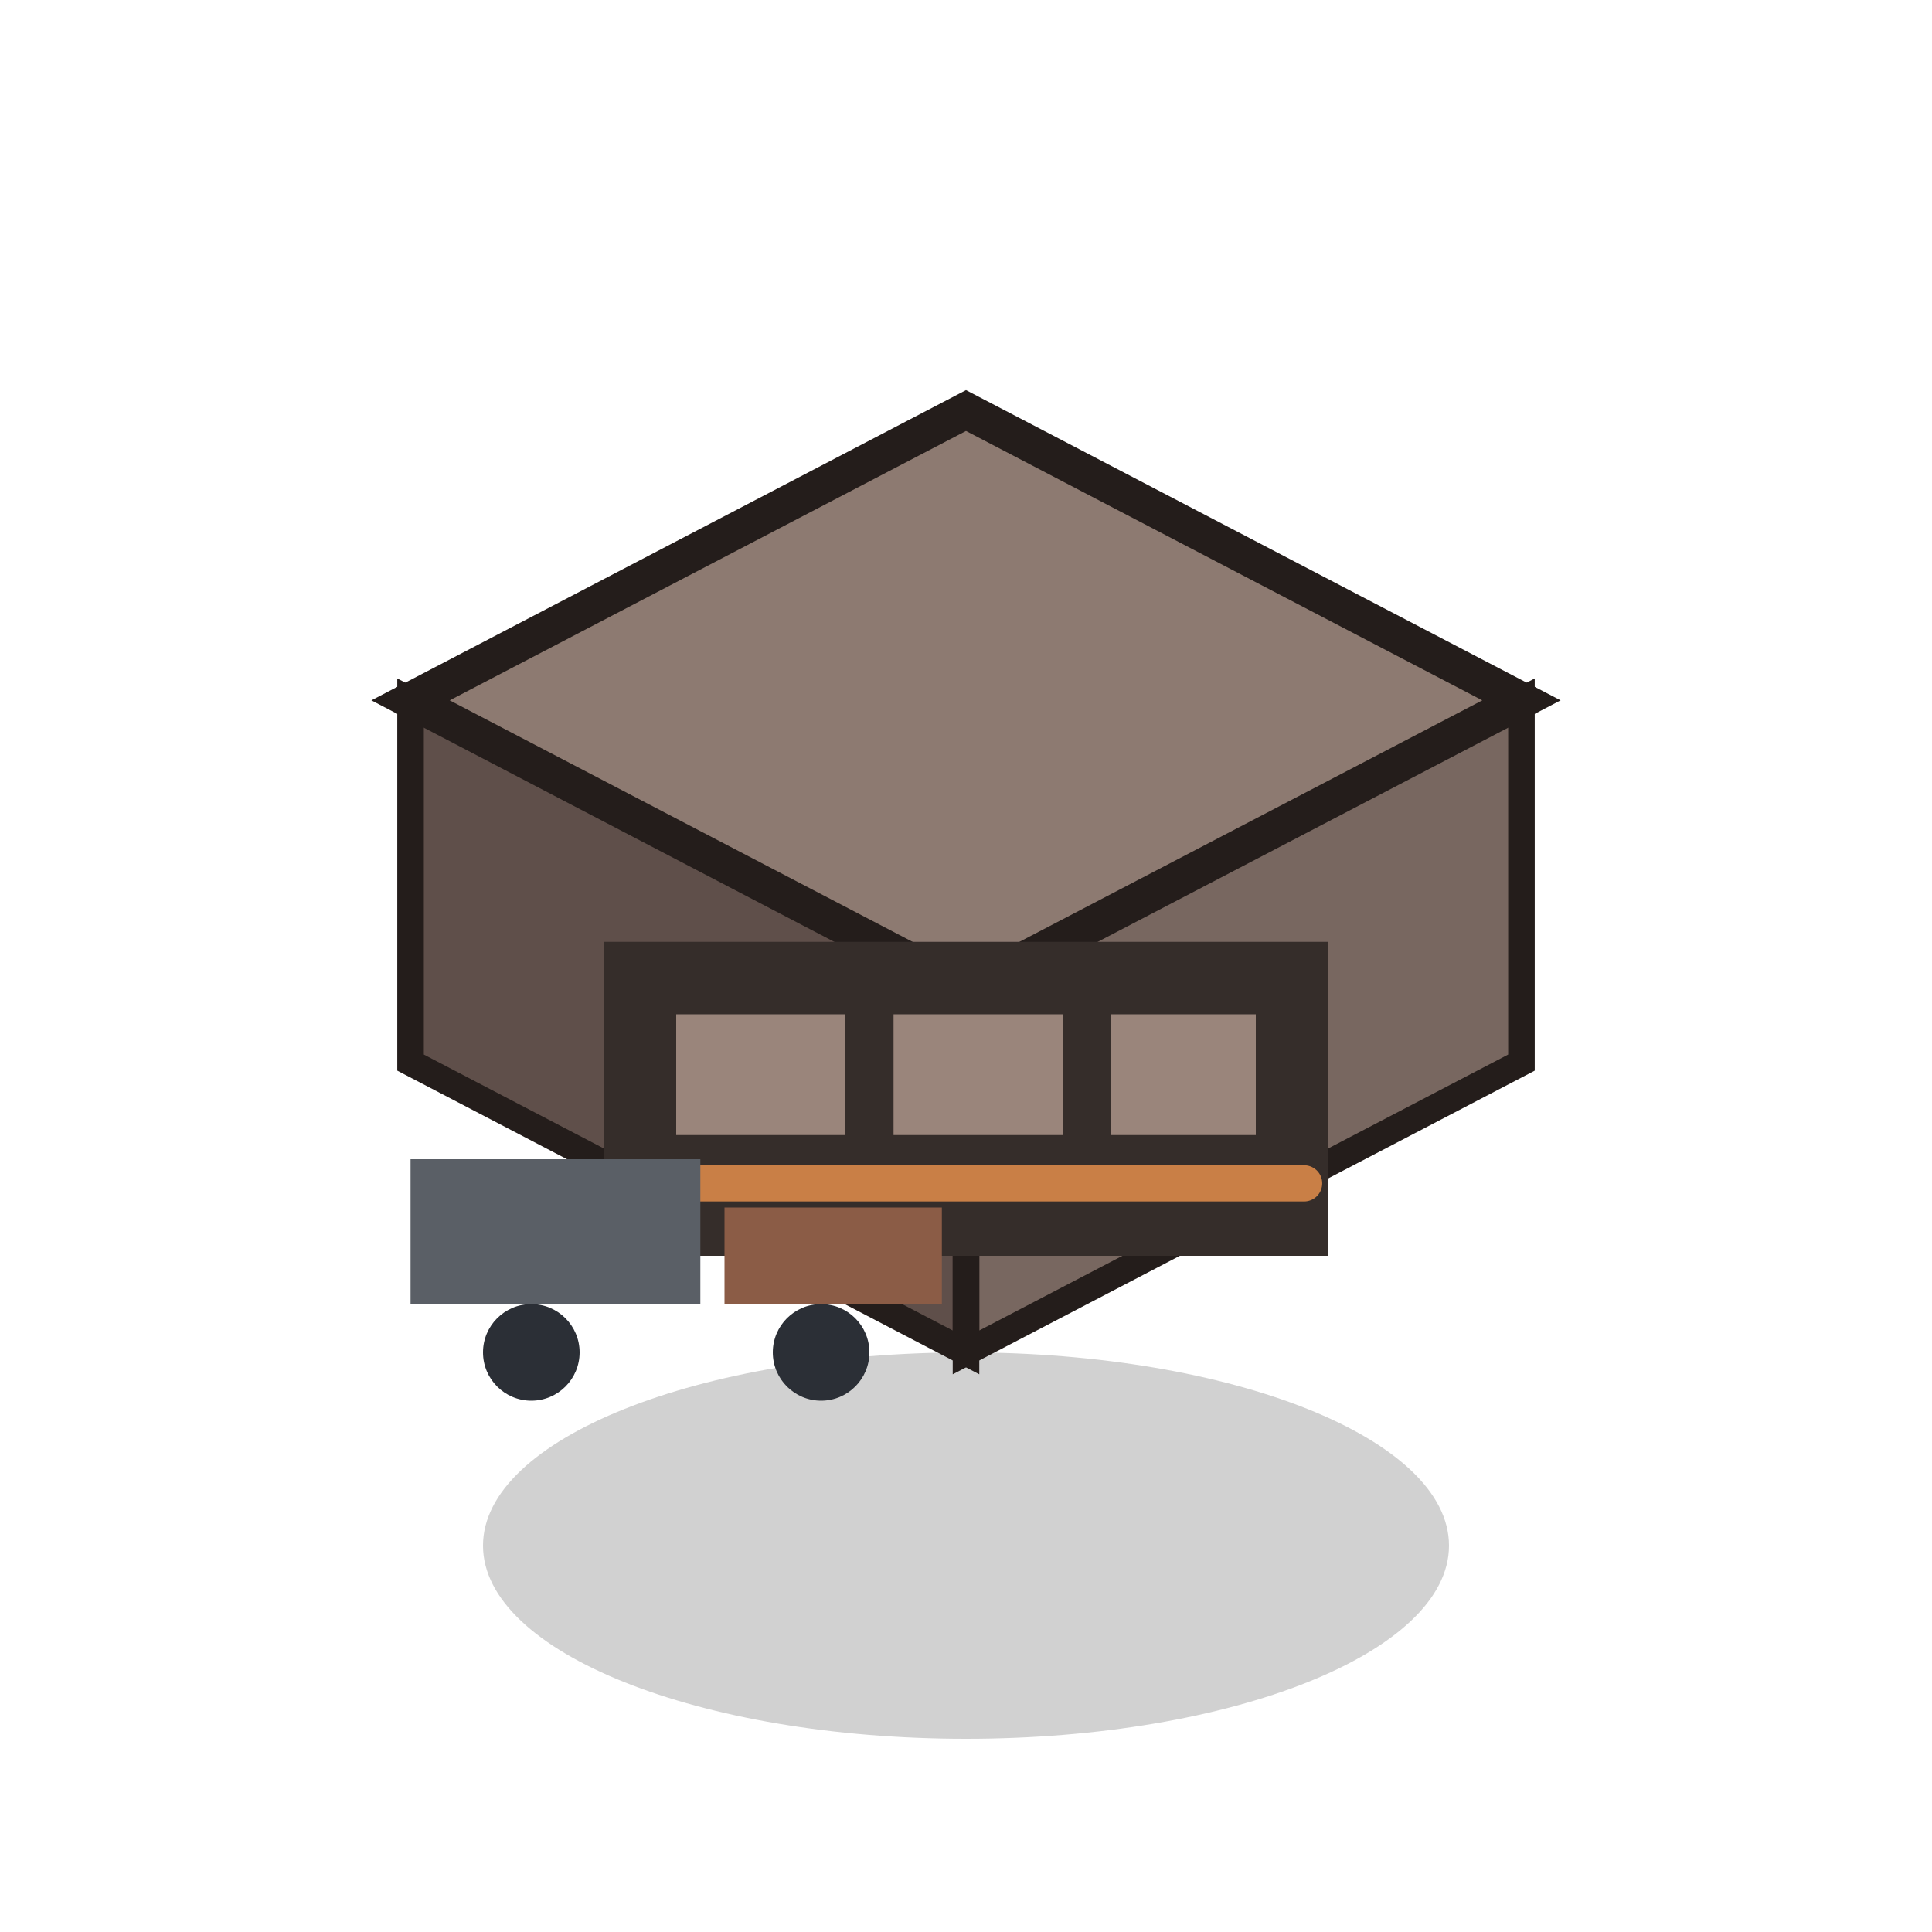
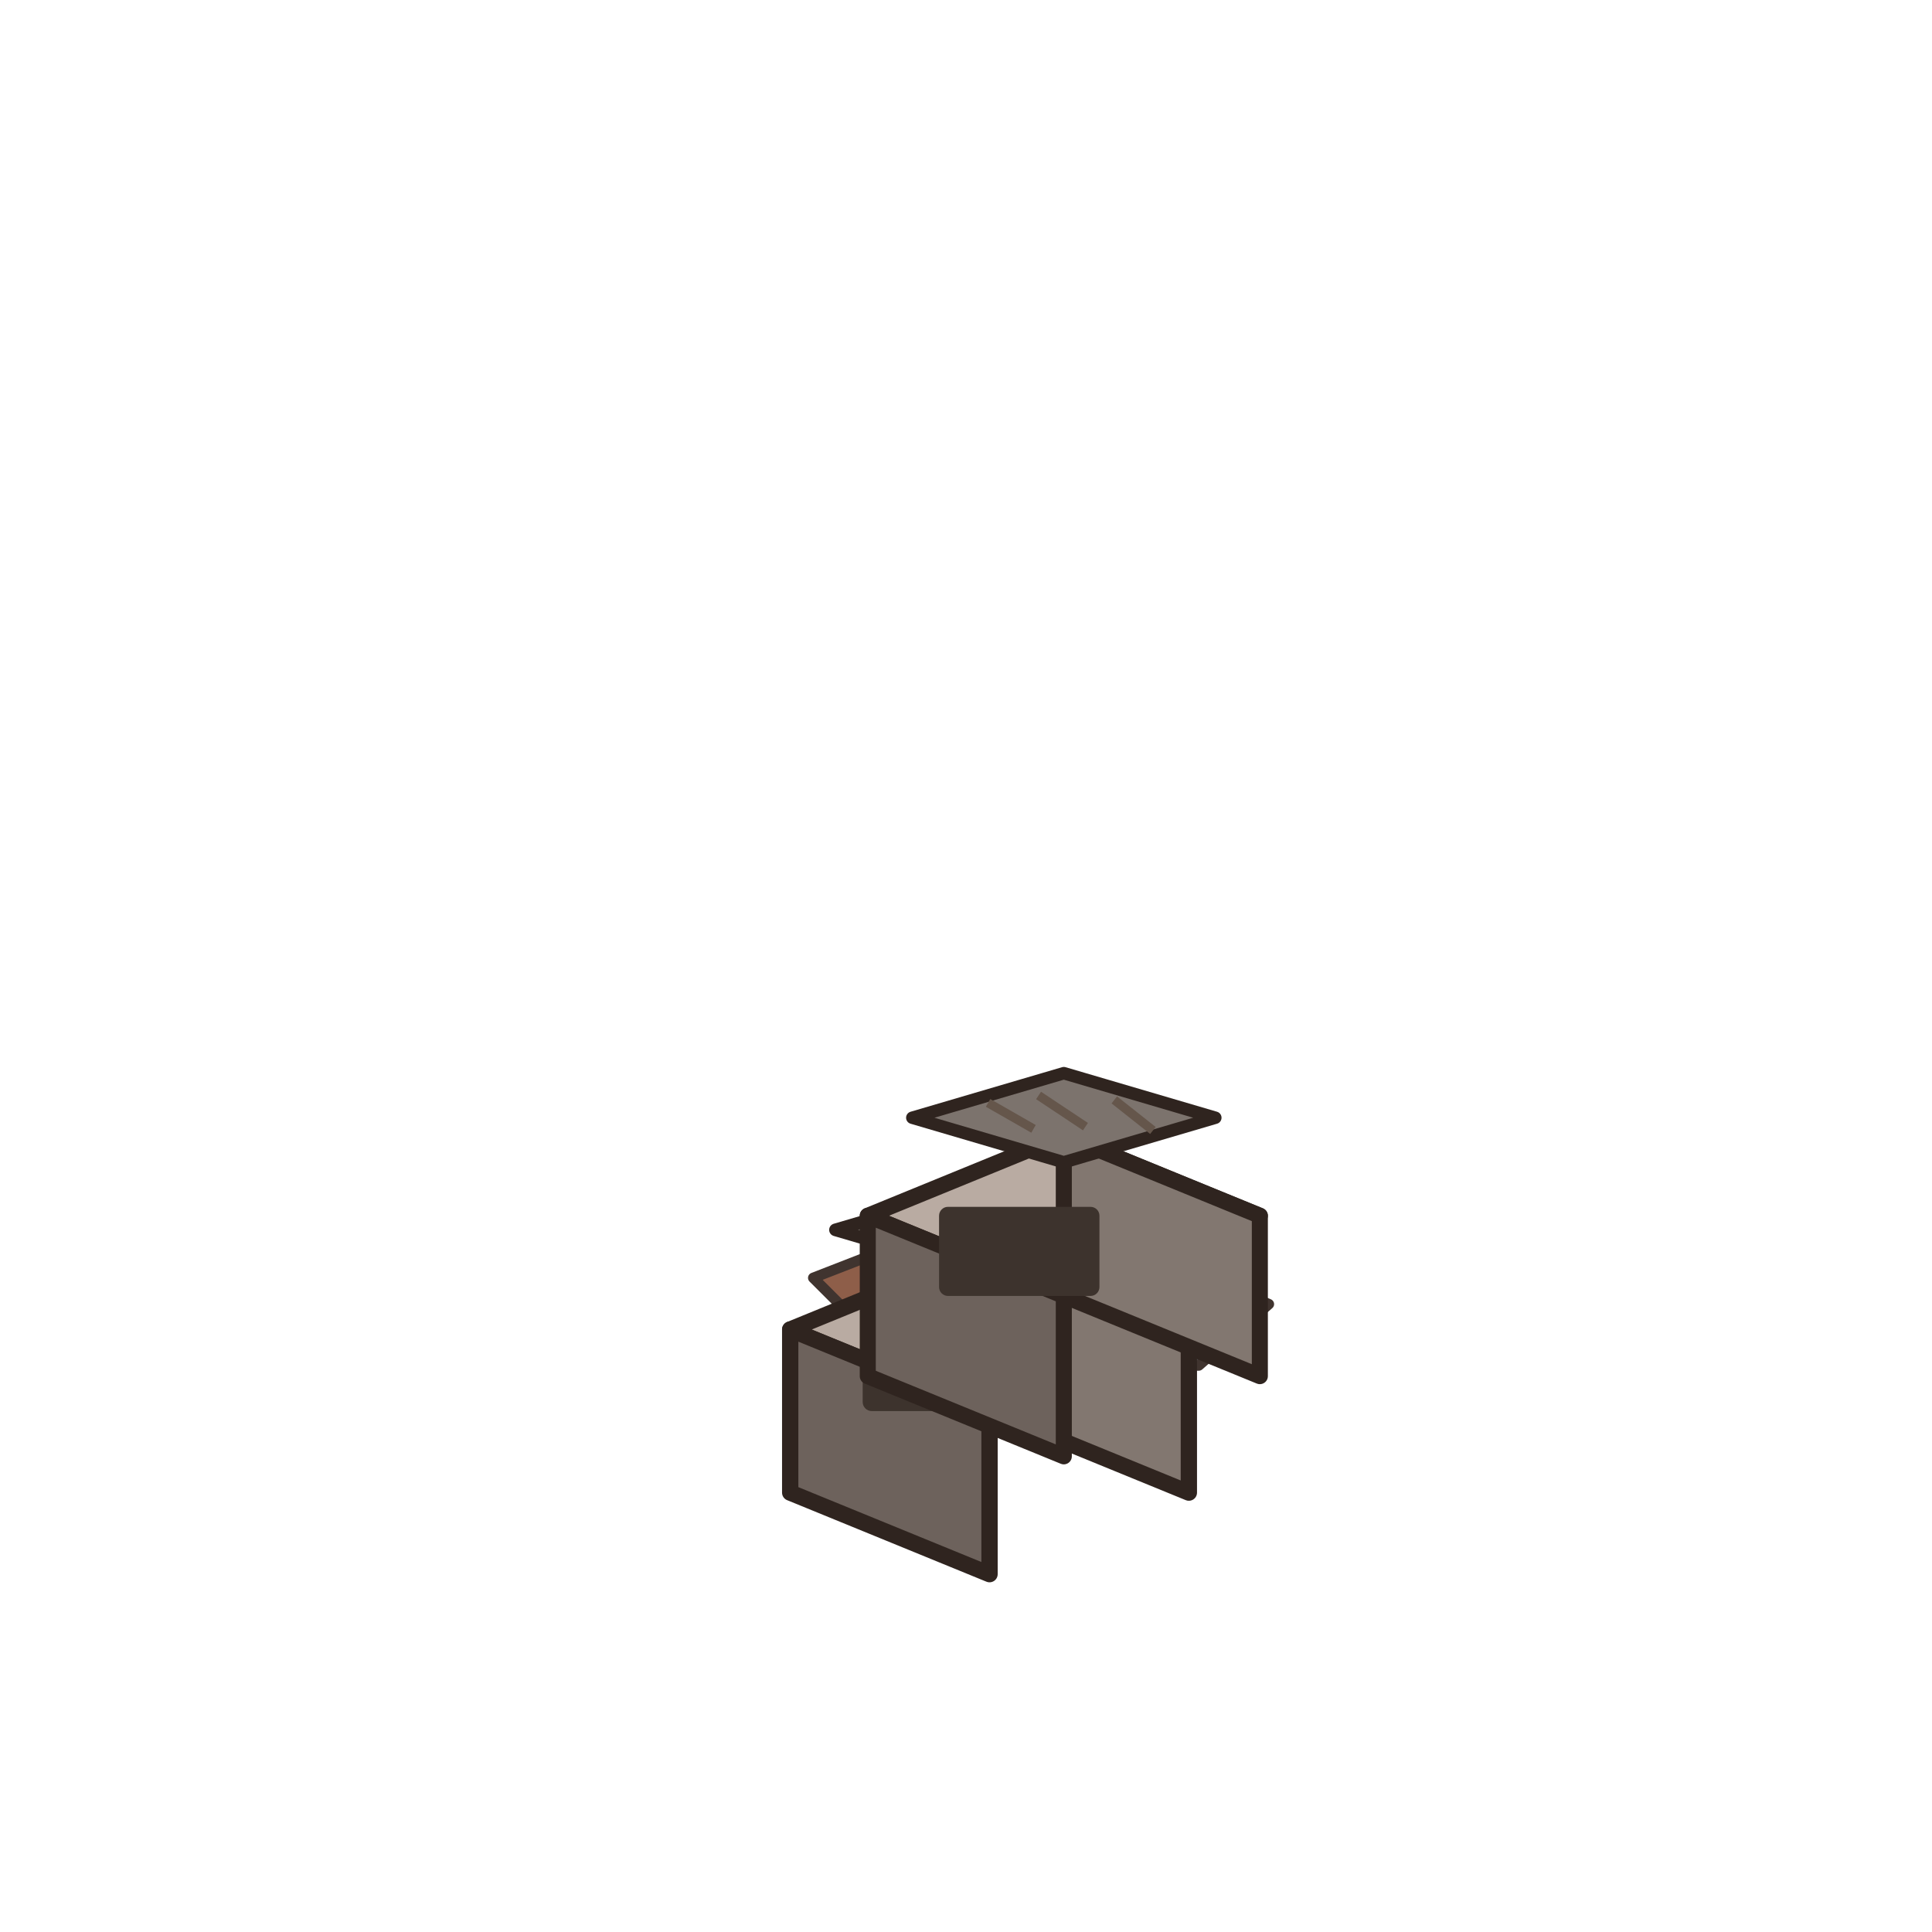
- <svg xmlns="http://www.w3.org/2000/svg" viewBox="0 0 160 160">
-   <ellipse cx="80" cy="128" rx="40" ry="16" fill="rgba(0,0,0,0.18)" />
-   <polygon points="34,58 80,82 80,112 34,88" fill="#5f4f4a" />
-   <polygon points="126,58 80,82 80,112 126,88" fill="#786760" />
-   <polygon points="80,34 126,58 80,82 34,58" fill="#8d7a71" />
-   <polygon points="80,34 126,58 80,82 34,58" fill="none" stroke="#241d1b" stroke-width="3" />
-   <polygon points="34,58 80,82 80,112 34,88" fill="none" stroke="#241d1b" stroke-width="2.2" />
-   <polygon points="126,58 80,82 80,112 126,88" fill="none" stroke="#241d1b" stroke-width="2.2" />
-   <rect x="50" y="78" width="60" height="26" fill="#352d2a" />
-   <rect x="56" y="84" width="14" height="10" fill="#9a857b" />
-   <rect x="74" y="84" width="14" height="10" fill="#9a857b" />
-   <rect x="92" y="84" width="12" height="10" fill="#9a857b" />
-   <path d="M48 98 L108 98" stroke="#c97f46" stroke-width="3" stroke-linecap="round" stroke-linejoin="round" fill="none" />
-   <rect x="34" y="96" width="24" height="12" fill="#5a5f66" />
-   <rect x="60" y="100" width="18" height="8" fill="#8b5c46" />
-   <circle cx="44" cy="112" r="4" fill="#2b2f36" />
-   <circle cx="68" cy="112" r="4" fill="#2b2f36" />
+ <svg xmlns="http://www.w3.org/2000/svg" viewBox="0 0 160 160" fill="none">
+   <g id="junkyard desmanche-asset" data-asset-type="junkyard desmanche" data-category="junkyard" data-density="medium-low">
+     <g transform="translate(10 21.67) scale(0.7292)" id="junkyard desmanche-render-root">
+       <g id="placement-anchor-shadow-3" transform="translate(-1 -7) scale(1.038)" data-module-id="anchor-shadow" data-node-id="anchor-shadow-3" data-layer="background" />
+       <g id="placement-scrap-pile-2" transform="translate(9 -2) scale(0.995)" data-module-id="scrap-pile" data-node-id="scrap-pile-2" data-layer="midground">
+         <polygon points="70,118 88,111 105,118 95,126 78,126" fill="#8e5e49" stroke="#40342f" stroke-width="1.2" stroke-linejoin="round" />
+         <polygon points="92,121 108,115 122,121 114,128 98,128" fill="#69747a" stroke="#40342f" stroke-width="1.2" stroke-linejoin="round" />
+         <polygon points="80,127 92,122 104,127 98,133 86,133" fill="#a08d6a" stroke="#40342f" stroke-width="1.2" stroke-linejoin="round" />
+       </g>
+       <g id="placement-junkyard-shed-1" transform="translate(4 5) scale(1.029)" data-module-id="junkyard-shed" data-node-id="junkyard-shed-1" data-layer="foreground">
+         <g>
+           <polygon points="92,104 114,113 92,122 70,113" fill="#b9aba2" stroke="#2f241f" stroke-width="1.8" stroke-linejoin="round" />
+           <polygon points="70,113 92,122 92,140 70,131" fill="#6d625c" stroke="#2f241f" stroke-width="1.8" stroke-linejoin="round" />
+           <polygon points="92,104 114,113 114,131 92,122" fill="#827770" stroke="#2f241f" stroke-width="1.8" stroke-linejoin="round" />
+         </g>
+         <g>
+           <polygon points="92,97 109,102 92,107 75,102" fill="#7c736d" stroke="#2f241f" stroke-width="1.4" stroke-linejoin="round" />
+           <line x1="83.5" y1="100.333" x2="88.6" y2="103.25" stroke="#65564b" stroke-width="1" />
+           <line x1="89.167" y1="99.5" x2="94.429" y2="103" stroke="#65564b" stroke-width="1" />
+           <line x1="97.667" y1="100" x2="102" y2="103.429" stroke="#65564b" stroke-width="1" />
+         </g>
+         <rect x="78" y="112" width="18" height="10" fill="#3d332d" rx="1" />
+       </g>
+       <g id="placement-junkyard-shed-4" transform="translate(14 -6) scale(1.012)" data-module-id="junkyard-shed" data-node-id="junkyard-shed-4" data-layer="overlay">
+         <g>
+           <polygon points="92,104 114,113 92,122 70,113" fill="#b9aba2" stroke="#2f241f" stroke-width="1.8" stroke-linejoin="round" />
+           <polygon points="70,113 92,122 92,140 70,131" fill="#6d625c" stroke="#2f241f" stroke-width="1.8" stroke-linejoin="round" />
+           <polygon points="92,104 114,113 114,131 92,122" fill="#827770" stroke="#2f241f" stroke-width="1.8" stroke-linejoin="round" />
+         </g>
+         <g>
+           <polygon points="92,97 109,102 92,107 75,102" fill="#7c736d" stroke="#2f241f" stroke-width="1.4" stroke-linejoin="round" />
+           <line x1="83.5" y1="100.333" x2="88.6" y2="103.25" stroke="#65564b" stroke-width="1" />
+           <line x1="89.167" y1="99.5" x2="94.429" y2="103" stroke="#65564b" stroke-width="1" />
+           <line x1="97.667" y1="100" x2="102" y2="103.429" stroke="#65564b" stroke-width="1" />
+         </g>
+         <rect x="78" y="112" width="18" height="10" fill="#3d332d" rx="1" />
+       </g>
+     </g>
+   </g>
</svg>
